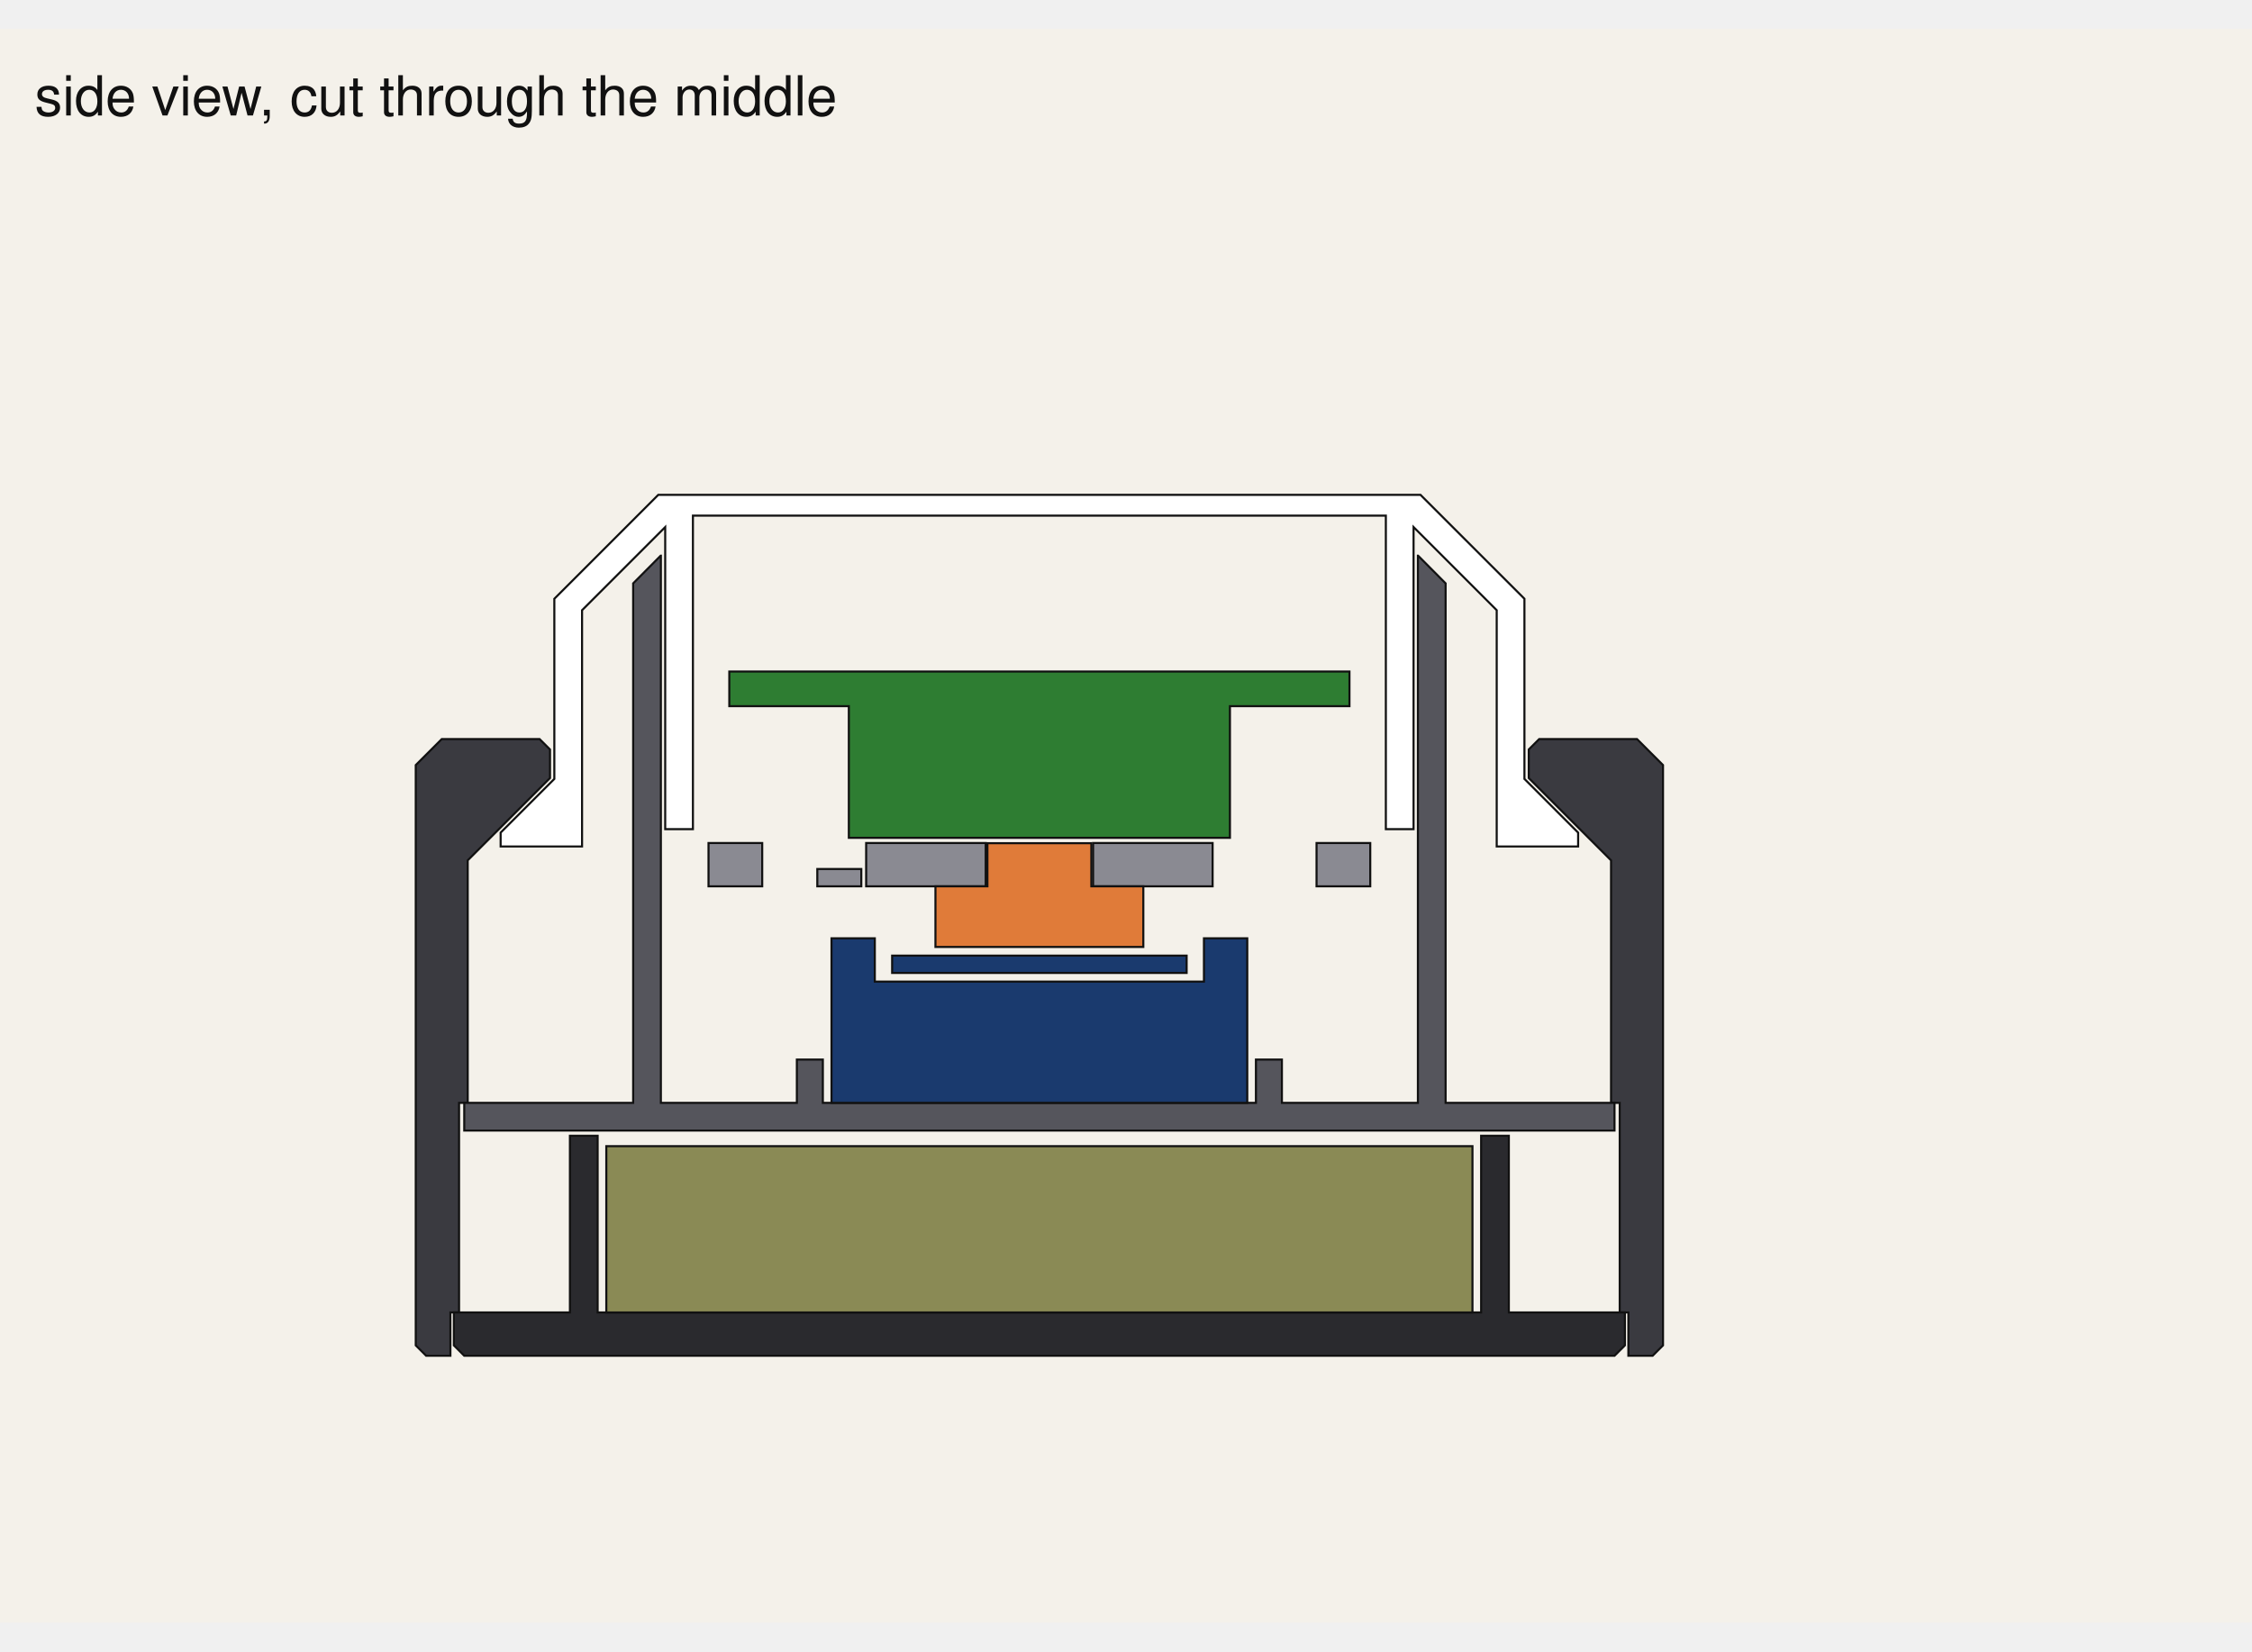
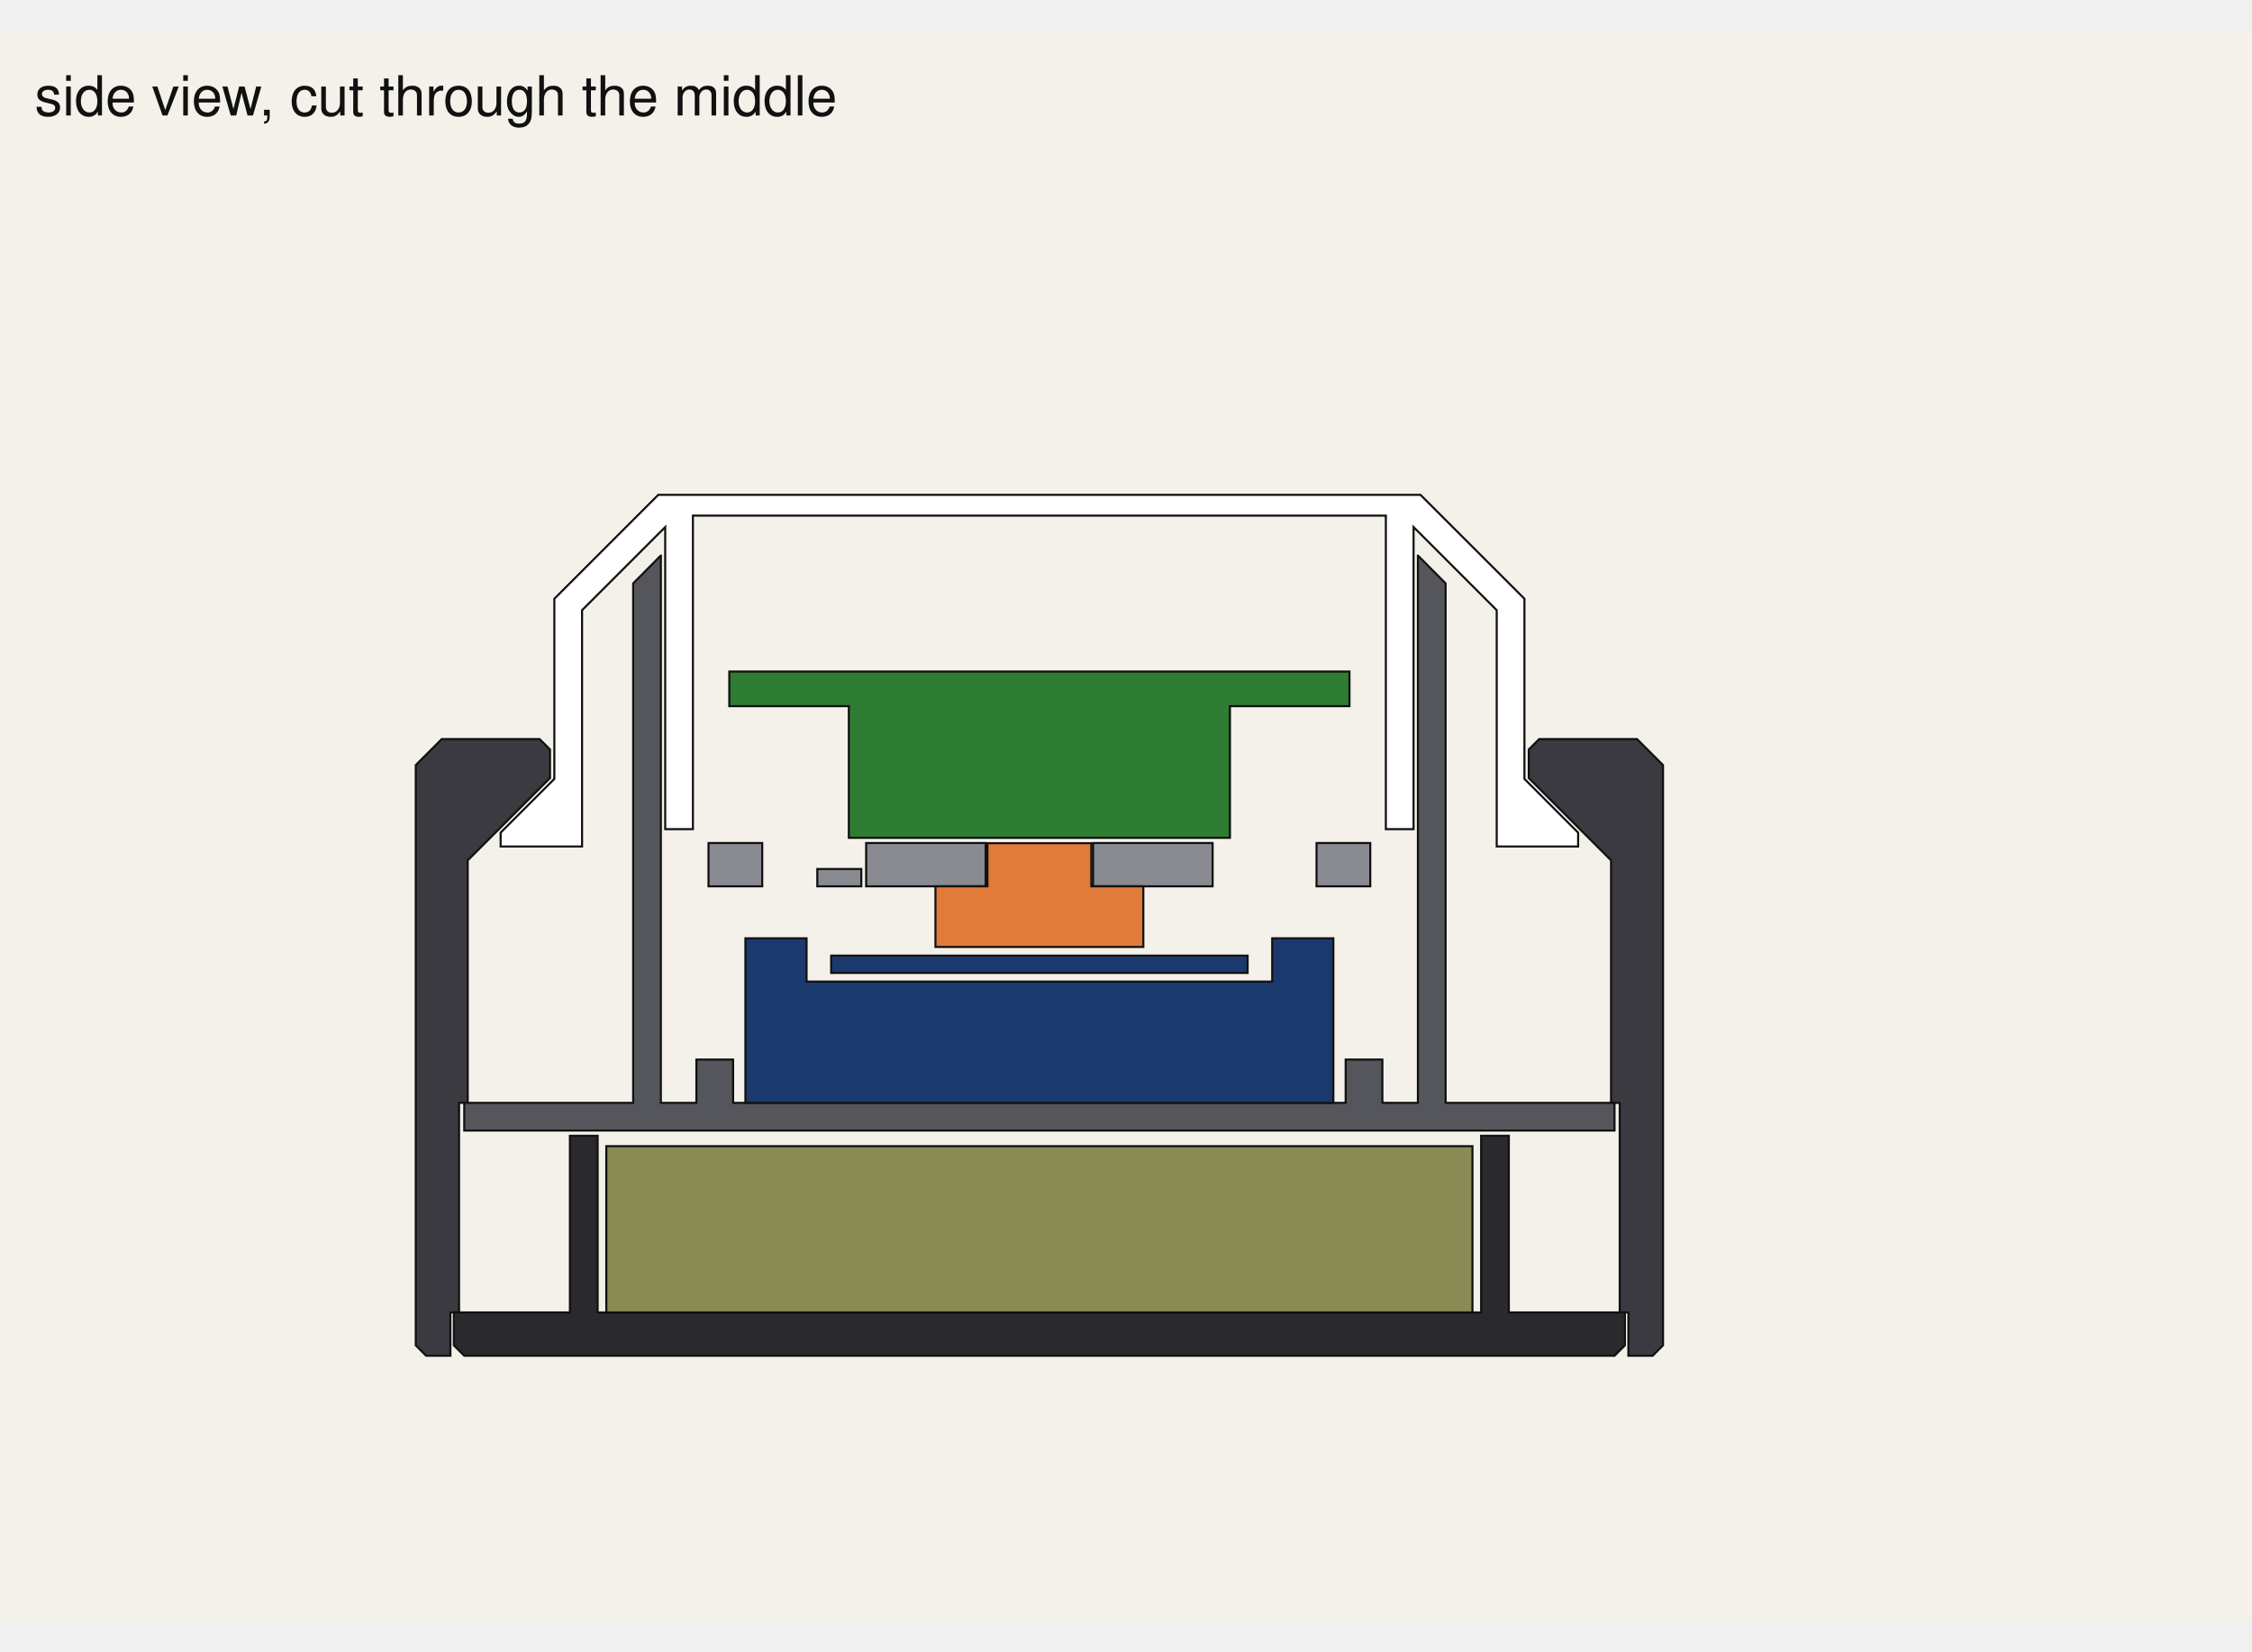
<svg xmlns="http://www.w3.org/2000/svg" viewBox="-60 -62 130 92" width="1320" height="968">
  <rect x="-60" y="-62" width="130" height="92" fill="#f4f1ea" />
-   <path d="M-28.25,-20.40 L-28.25,-18.75 L-33.00,-14.00 L-33.00,0.00 L-33.01,0.00 L-33.50,0.00 L-33.50,3.15 L-33.50,6.25 L-33.50,9.10 L-33.50,12.10 L-33.74,12.10 L-33.75,12.10 L-34.00,12.10 L-34.00,13.35 L-34.00,14.60 L-34.70,14.60 L-35.20,14.60 L-35.40,14.60 L-35.70,14.30 L-36.00,14.00 L-36.00,-2.75 L-36.00,-19.50 L-35.25,-20.25 L-34.50,-21.00 L-33.87,-21.00 L-33.18,-21.00 L-29.06,-21.00 L-29.06,-21.00 L-28.99,-21.00 L-28.85,-21.00 Z M35.25,-20.25 L36.00,-19.50 L36.00,-1.24 L36.00,6.88 L36.00,12.94 L36.00,13.20 L36.00,14.00 L35.70,14.30 L35.40,14.60 L35.20,14.60 L34.70,14.60 L34.00,14.60 L34.00,13.46 L34.00,13.08 L34.00,12.48 L34.00,12.10 L33.62,12.10 L33.50,12.10 L33.50,6.51 L33.50,4.98 L33.50,3.48 L33.50,2.62 L33.50,0.00 L33.01,0.00 L33.00,0.00 L33.00,-14.00 L28.25,-18.75 L28.25,-20.40 L28.85,-21.00 L28.99,-21.00 L29.06,-21.00 L29.06,-21.00 L33.18,-21.00 L33.87,-21.00 L34.50,-21.00 Z" fill="#3a3a40" fill-rule="evenodd" stroke="#111" stroke-width="0.12" />
-   <path d="M-21.85,0.00 L-21.27,0.00 L-20.72,0.00 L-20.19,0.00 L-19.70,0.00 L-19.22,0.00 L-18.75,0.00 L-18.31,0.00 L-17.87,0.00 L-17.45,0.00 L-17.04,0.00 L-16.63,0.00 L-16.23,0.00 L-15.84,0.00 L-14.00,0.00 L-14.00,-1.25 L-14.00,-2.50 L-13.21,-2.50 L-12.50,-2.50 L-12.50,-1.25 L-12.50,0.00 L-9.75,0.00 L-4.61,0.00 L-4.52,0.00 L-4.03,0.00 L-3.53,0.00 L-3.30,0.00 L-2.75,0.00 L0.00,0.00 L2.75,0.00 L3.30,0.00 L3.53,0.00 L4.03,0.00 L4.52,0.00 L4.61,0.00 L9.75,0.00 L12.50,0.00 L12.50,-1.25 L12.50,-2.50 L13.21,-2.50 L14.00,-2.50 L14.00,-1.25 L14.00,0.00 L15.84,0.00 L16.23,0.00 L16.63,0.00 L17.04,0.00 L17.45,0.00 L17.87,0.00 L18.31,0.00 L18.75,0.00 L19.22,0.00 L19.70,0.00 L20.19,0.00 L20.72,0.00 L21.27,0.00 L21.85,0.00 L21.85,-31.59 L21.86,-31.59 L23.45,-29.99 L23.45,0.00 L23.71,0.00 L23.90,0.00 L24.02,0.00 L24.08,0.00 L24.23,0.00 L24.36,0.00 L32.07,0.00 L32.55,0.00 L32.97,0.00 L33.20,0.00 L33.20,0.75 L33.20,1.60 L32.78,1.60 L32.55,1.60 L32.07,1.60 L31.54,1.60 L30.99,1.60 L5.00,1.60 L4.50,1.60 L3.93,1.60 L3.35,1.60 L0.63,1.60 L-12.15,1.60 L-12.42,1.60 L-12.73,1.60 L-13.04,1.60 L-13.36,1.60 L-22.83,1.60 L-22.98,1.60 L-23.16,1.60 L-23.36,1.60 L-23.55,1.60 L-32.58,1.60 L-32.77,1.60 L-32.95,1.60 L-33.12,1.60 L-33.20,1.60 L-33.20,0.30 L-33.20,0.00 L-33.12,0.00 L-27.41,0.00 L-26.84,0.00 L-26.07,0.00 L-25.00,0.00 L-23.45,0.00 L-23.45,-29.99 L-21.86,-31.59 L-21.85,-31.59 Z" fill="#55555c" fill-rule="evenodd" stroke="#111" stroke-width="0.12" />
+   <path d="M-28.25,-20.40 L-28.25,-18.75 L-33.00,-14.00 L-33.00,0.00 L-33.50,0.00 L-33.50,0.59 L-33.50,3.17 L-33.50,5.72 L-33.50,6.73 L-33.50,9.10 L-33.50,12.10 L-33.74,12.10 L-33.75,12.10 L-34.00,12.10 L-34.00,13.35 L-34.00,14.60 L-34.70,14.60 L-35.20,14.60 L-35.40,14.60 L-35.70,14.30 L-36.00,14.00 L-36.00,6.25 L-36.00,1.43 L-36.00,-2.75 L-36.00,-19.50 L-35.25,-20.25 L-34.50,-21.00 L-33.87,-21.00 L-33.18,-21.00 L-29.06,-21.00 L-29.06,-21.00 L-28.99,-21.00 L-28.85,-21.00 Z M35.25,-20.25 L36.00,-19.50 L36.00,-1.24 L36.00,6.88 L36.00,12.94 L36.00,13.20 L36.00,14.00 L35.70,14.30 L35.40,14.60 L35.20,14.60 L34.70,14.60 L34.00,14.60 L34.00,13.46 L34.00,13.08 L34.00,12.48 L34.00,12.10 L33.62,12.10 L33.50,12.10 L33.50,6.51 L33.50,4.98 L33.50,3.48 L33.50,2.62 L33.50,0.00 L33.01,0.00 L33.00,0.00 L33.00,-14.00 L28.25,-18.75 L28.25,-20.40 L28.85,-21.00 L28.99,-21.00 L29.06,-21.00 L29.06,-21.00 L33.18,-21.00 L33.87,-21.00 L34.50,-21.00 Z" fill="#3a3a40" fill-rule="evenodd" stroke="#111" stroke-width="0.12" />
+   <path d="M-21.85,0.00 L-20.78,0.00 L-20.75,0.00 L-20.70,0.00 L-20.69,0.00 L-20.58,0.00 L-19.80,0.00 L-19.80,-2.50 L-17.68,-2.50 L-17.68,0.00 L17.68,0.00 L17.68,-2.50 L19.80,-2.50 L19.80,0.00 L20.75,0.00 L20.80,0.00 L21.85,0.00 L21.85,-31.59 L21.86,-31.59 L23.45,-29.99 L23.45,0.00 L23.71,0.00 L23.90,0.00 L24.02,0.00 L24.08,0.00 L24.23,0.00 L24.36,0.00 L32.07,0.00 L32.55,0.00 L32.97,0.00 L33.20,0.00 L33.20,0.75 L33.20,1.60 L32.78,1.60 L32.55,1.60 L32.07,1.60 L31.54,1.60 L30.99,1.60 L30.44,1.60 L7.70,1.60 L-6.19,1.60 L-6.64,1.60 L-7.13,1.60 L-7.65,1.60 L-8.15,1.60 L-8.63,1.60 L-25.37,1.60 L-25.69,1.60 L-26.02,1.60 L-26.35,1.60 L-26.64,1.60 L-32.60,1.60 L-33.01,1.60 L-33.20,1.60 L-33.20,0.73 L-33.20,0.00 L-33.01,0.00 L-24.76,0.00 L-24.56,0.00 L-24.27,0.00 L-23.91,0.00 L-23.45,0.00 L-23.45,-29.99 L-21.86,-31.59 L-21.85,-31.59 Z" fill="#55555c" fill-rule="evenodd" stroke="#111" stroke-width="0.12" />
  <path d="M-25.50,2.48 L-25.50,12.10 L22.61,12.10 L22.90,12.10 L22.94,12.10 L25.50,12.10 L25.50,11.52 L25.50,1.90 L25.59,1.90 L27.10,1.90 L27.10,2.48 L27.10,12.10 L27.25,12.10 L27.27,12.10 L27.29,12.10 L27.31,12.10 L27.32,12.10 L27.32,12.10 L27.35,12.10 L32.96,12.10 L33.50,12.10 L33.80,12.10 L33.80,13.01 L33.80,13.11 L33.80,13.91 L33.80,14.00 L33.76,14.04 L33.71,14.09 L33.45,14.35 L33.20,14.60 L33.20,14.60 L32.91,14.60 L32.60,14.60 L32.59,14.60 L32.32,14.60 L32.01,14.60 L31.68,14.60 L31.34,14.60 L31.02,14.60 L30.69,14.60 L30.34,14.60 L30.00,14.60 L29.66,14.60 L29.31,14.60 L28.98,14.60 L28.64,14.60 L28.32,14.60 L27.99,14.60 L2.84,14.60 L2.36,14.60 L1.92,14.60 L1.43,14.60 L0.97,14.60 L0.48,14.60 L0.00,14.60 L-0.48,14.60 L-0.97,14.60 L-1.43,14.60 L-1.92,14.60 L-2.36,14.60 L-2.84,14.60 L-26.65,14.60 L-26.78,14.60 L-26.95,14.60 L-27.16,14.60 L-27.41,14.60 L-27.68,14.60 L-27.99,14.60 L-28.32,14.60 L-28.64,14.60 L-28.98,14.60 L-29.31,14.60 L-29.66,14.60 L-30.00,14.60 L-30.34,14.60 L-30.69,14.60 L-31.02,14.60 L-31.36,14.60 L-31.68,14.60 L-32.01,14.60 L-32.32,14.60 L-32.62,14.60 L-32.91,14.60 L-32.91,14.60 L-33.20,14.60 L-33.20,14.60 L-33.45,14.35 L-33.50,14.30 L-33.76,14.04 L-33.80,14.00 L-33.80,13.91 L-33.80,13.81 L-33.80,13.01 L-33.80,12.95 L-33.80,12.10 L-33.27,12.10 L-32.69,12.10 L-27.35,12.10 L-27.32,12.10 L-27.32,12.10 L-27.31,12.10 L-27.29,12.10 L-27.27,12.10 L-27.25,12.10 L-27.10,12.10 L-27.10,11.52 L-27.10,1.90 L-27.01,1.90 L-25.50,1.90 Z" fill="#2a2a2e" fill-rule="evenodd" stroke="#111" stroke-width="0.12" />
  <path d="M28.00,-29.10 L28.00,-18.70 L31.10,-15.60 L31.10,-14.80 L26.40,-14.80 L26.40,-28.44 L21.60,-33.24 L21.60,-15.80 L20.00,-15.80 L20.00,-33.90 L0.00,-33.90 L-20.00,-33.90 L-20.00,-15.80 L-21.60,-15.80 L-21.60,-33.24 L-26.40,-28.44 L-26.40,-14.80 L-31.10,-14.80 L-31.10,-15.60 L-28.00,-18.70 L-28.00,-29.10 L-22.00,-35.10 L0.00,-35.10 L22.00,-35.10 Z" fill="#ffffff" fill-rule="evenodd" stroke="#111" stroke-width="0.12" />
  <path d="M-16.00,-12.50 L-19.10,-12.50 L-19.10,-15.00 L-16.00,-15.00 Z M-10.28,-12.57 L-10.28,-12.50 L-10.29,-12.50 L-10.35,-12.50 L-11.74,-12.50 L-12.82,-12.50 L-12.82,-12.93 L-12.82,-13.50 L-12.71,-13.50 L-12.36,-13.50 L-12.04,-13.50 L-11.74,-13.50 L-11.11,-13.50 L-11.08,-13.50 L-11.03,-13.50 L-10.95,-13.50 L-10.84,-13.50 L-10.70,-13.50 L-10.52,-13.50 L-10.29,-13.50 L-10.28,-13.50 Z M-3.10,-12.50 L-10.00,-12.50 L-10.00,-15.00 L-3.10,-15.00 Z M10.00,-12.50 L3.10,-12.50 L3.10,-15.00 L10.00,-15.00 Z M19.10,-12.50 L16.00,-12.50 L16.00,-15.00 L19.10,-15.00 Z" fill="#8a8a92" fill-rule="evenodd" stroke="#111" stroke-width="0.12" />
  <path d="M3.00,-12.50 L6.00,-12.50 L6.00,-9.00 L-6.00,-9.00 L-6.00,-12.50 L-3.00,-12.50 L-3.00,-14.99 L3.00,-14.99 Z" fill="#e07b39" fill-rule="evenodd" stroke="#111" stroke-width="0.12" />
  <path d="M17.90,-22.90 L11.00,-22.90 L11.00,-19.11 L11.00,-19.10 L11.00,-15.30 L0.00,-15.30 L-11.00,-15.30 L-11.00,-19.10 L-11.00,-19.11 L-11.00,-22.90 L-17.90,-22.90 L-17.90,-24.90 L0.00,-24.90 L17.90,-24.90 Z" fill="#2e7d32" fill-rule="evenodd" stroke="#111" stroke-width="0.12" />
-   <path d="M-9.50,-8.25 L-9.50,-7.00 L0.00,-7.00 L9.50,-7.00 L9.50,-8.25 L9.50,-9.50 L10.60,-9.50 L12.00,-9.50 L12.00,-4.75 L12.00,0.00 L0.00,0.00 L-12.00,0.00 L-12.00,-4.75 L-12.00,-9.50 L-10.60,-9.50 L-9.50,-9.50 Z M8.50,-8.00 L8.50,-7.50 L0.00,-7.50 L-8.50,-7.50 L-8.50,-8.00 L-8.50,-8.50 L0.00,-8.50 L8.50,-8.50 Z" fill="#1a3a6e" fill-rule="evenodd" stroke="#111" stroke-width="0.12" />
+   <path d="M-13.44,-7.00 L13.44,-7.00 L13.44,-9.50 L16.97,-9.50 L16.97,0.00 L-16.97,0.00 L-16.97,-9.50 L-13.44,-9.50 Z M12.02,-7.50 L-12.02,-7.50 L-12.02,-8.50 L12.02,-8.50 Z" fill="#1a3a6e" fill-rule="evenodd" stroke="#111" stroke-width="0.12" />
  <path d="M25.00,2.78 L25.00,12.10 L-23.53,12.10 L-25.00,12.10 L-25.00,11.82 L-25.00,2.50 L-23.53,2.50 L25.00,2.50 Z" fill="#8a8a55" fill-rule="evenodd" stroke="#111" stroke-width="0.12" />
  <path d="" fill="#1b5e20" fill-rule="evenodd" stroke="#111" stroke-width="0.12" />
  <text x="-58" y="-57" font-family="Helvetica" font-size="3.2" fill="#111">side view, cut through the middle</text>
</svg>
